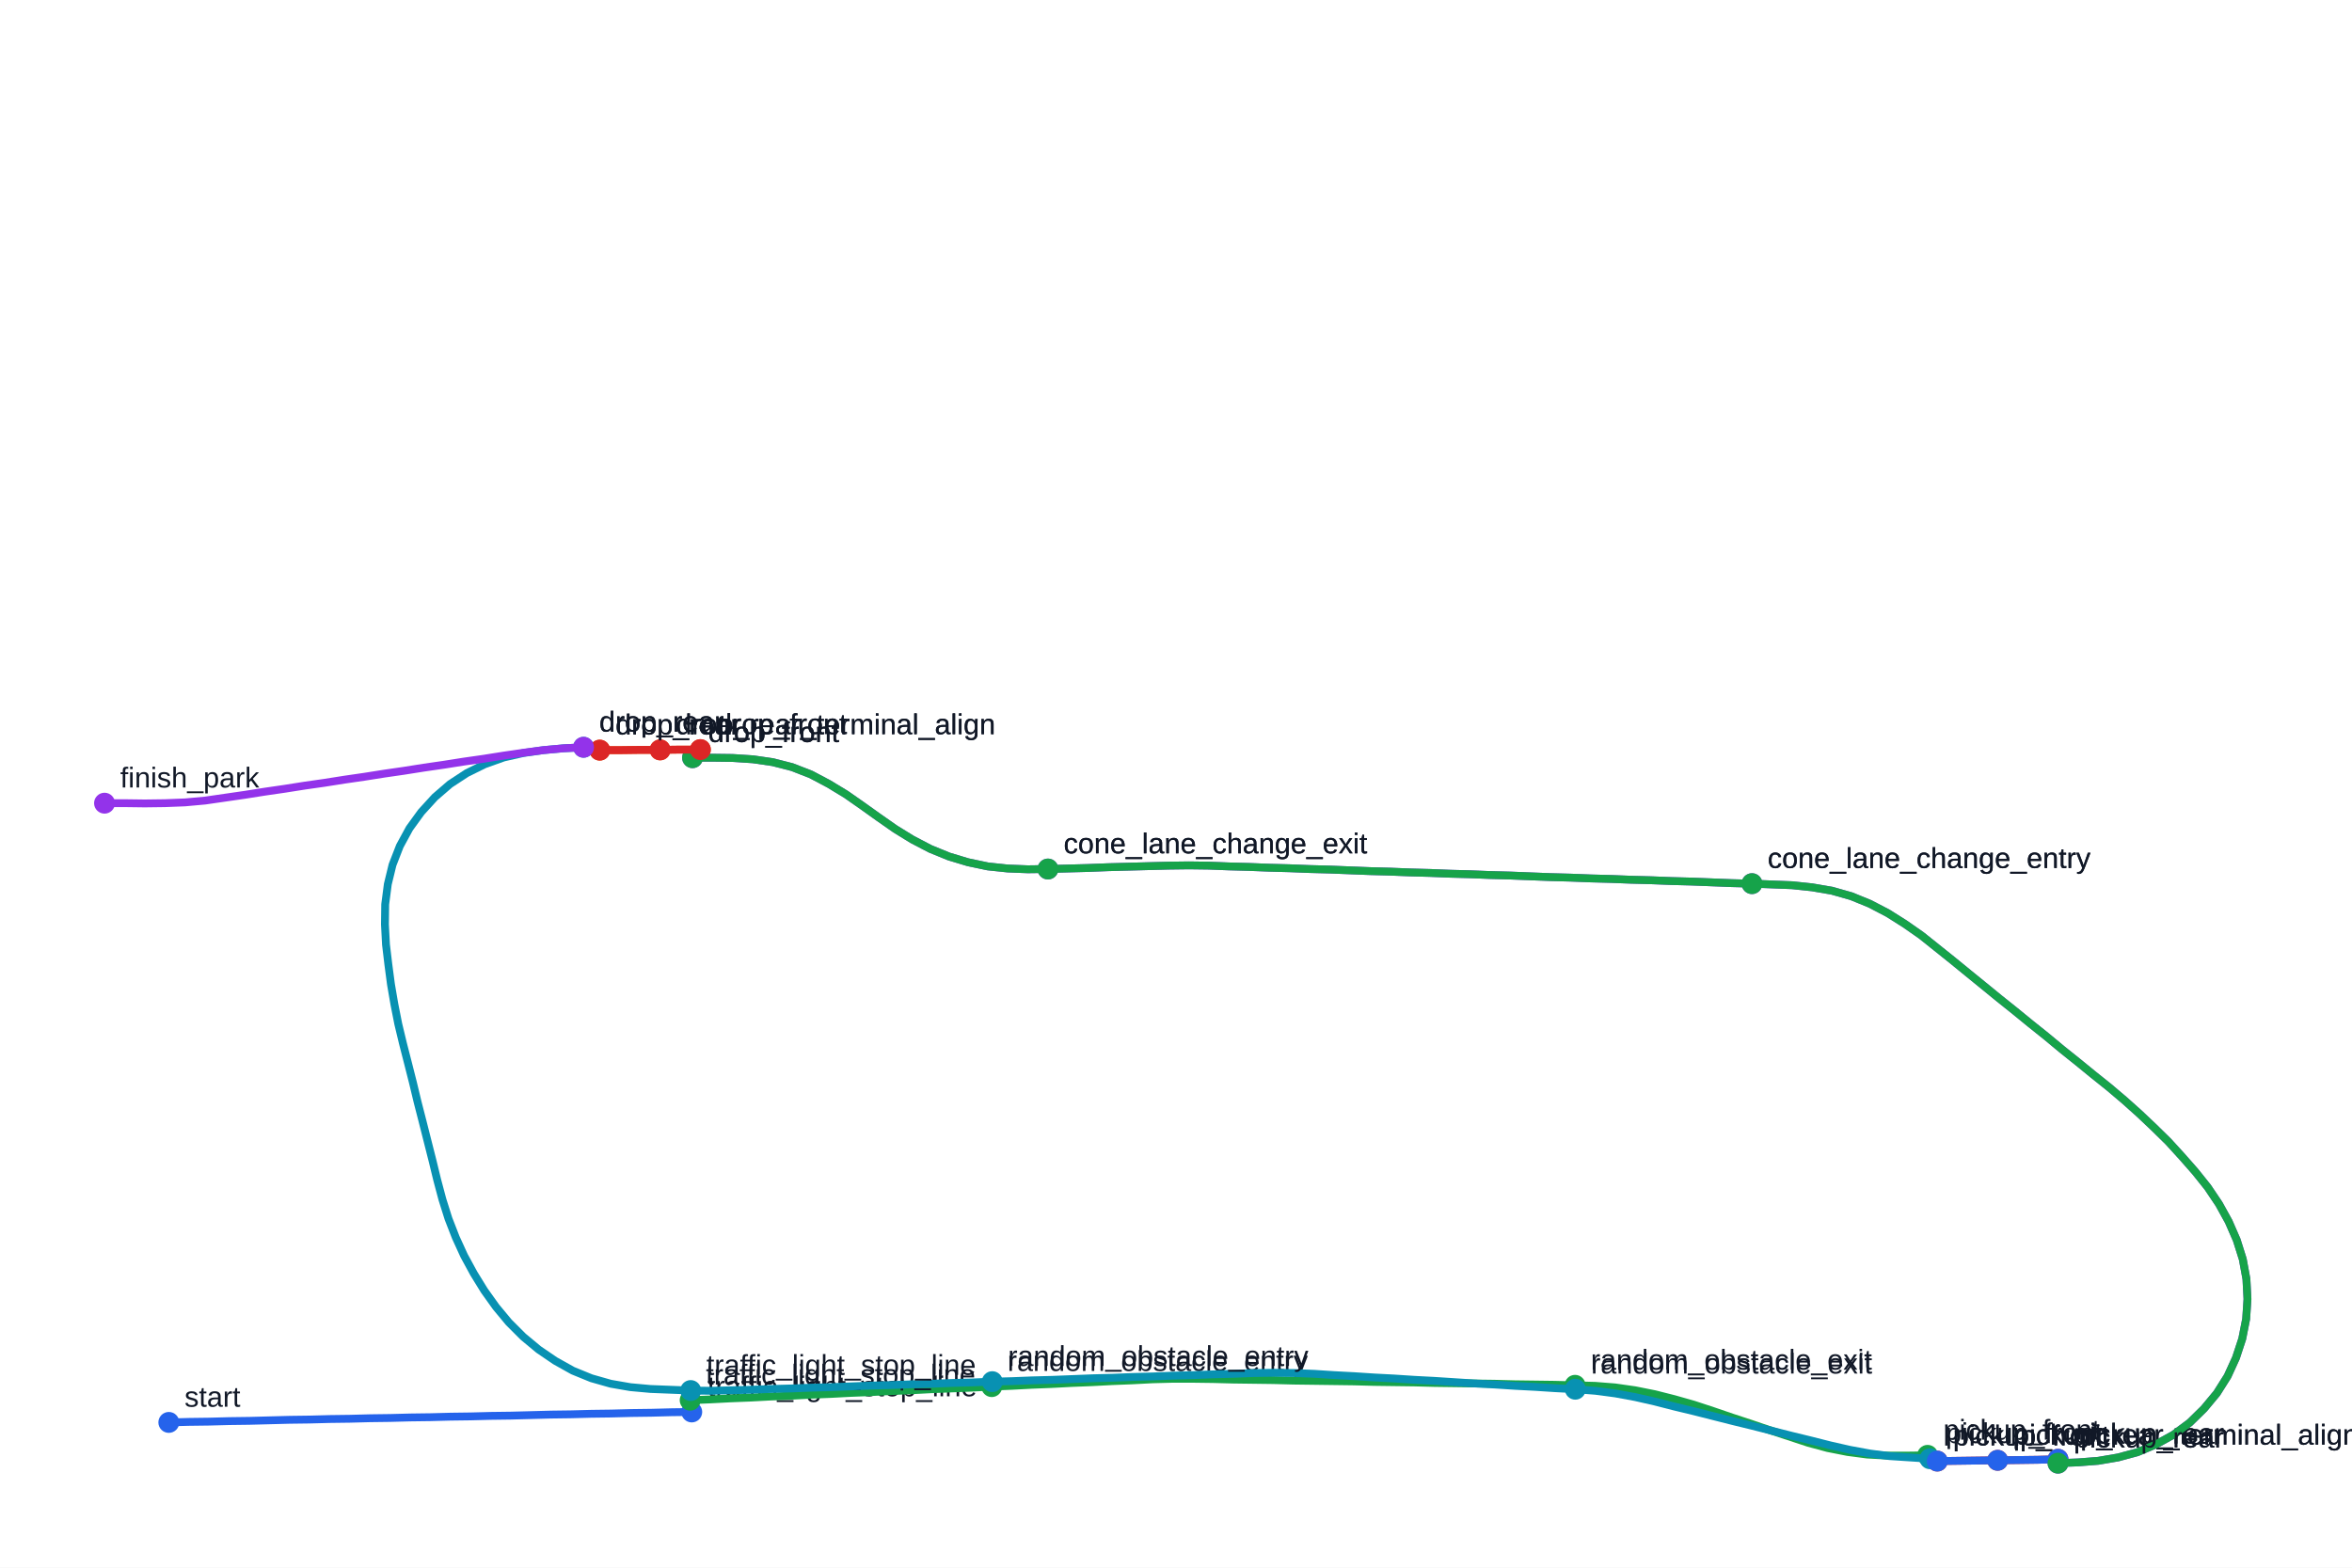
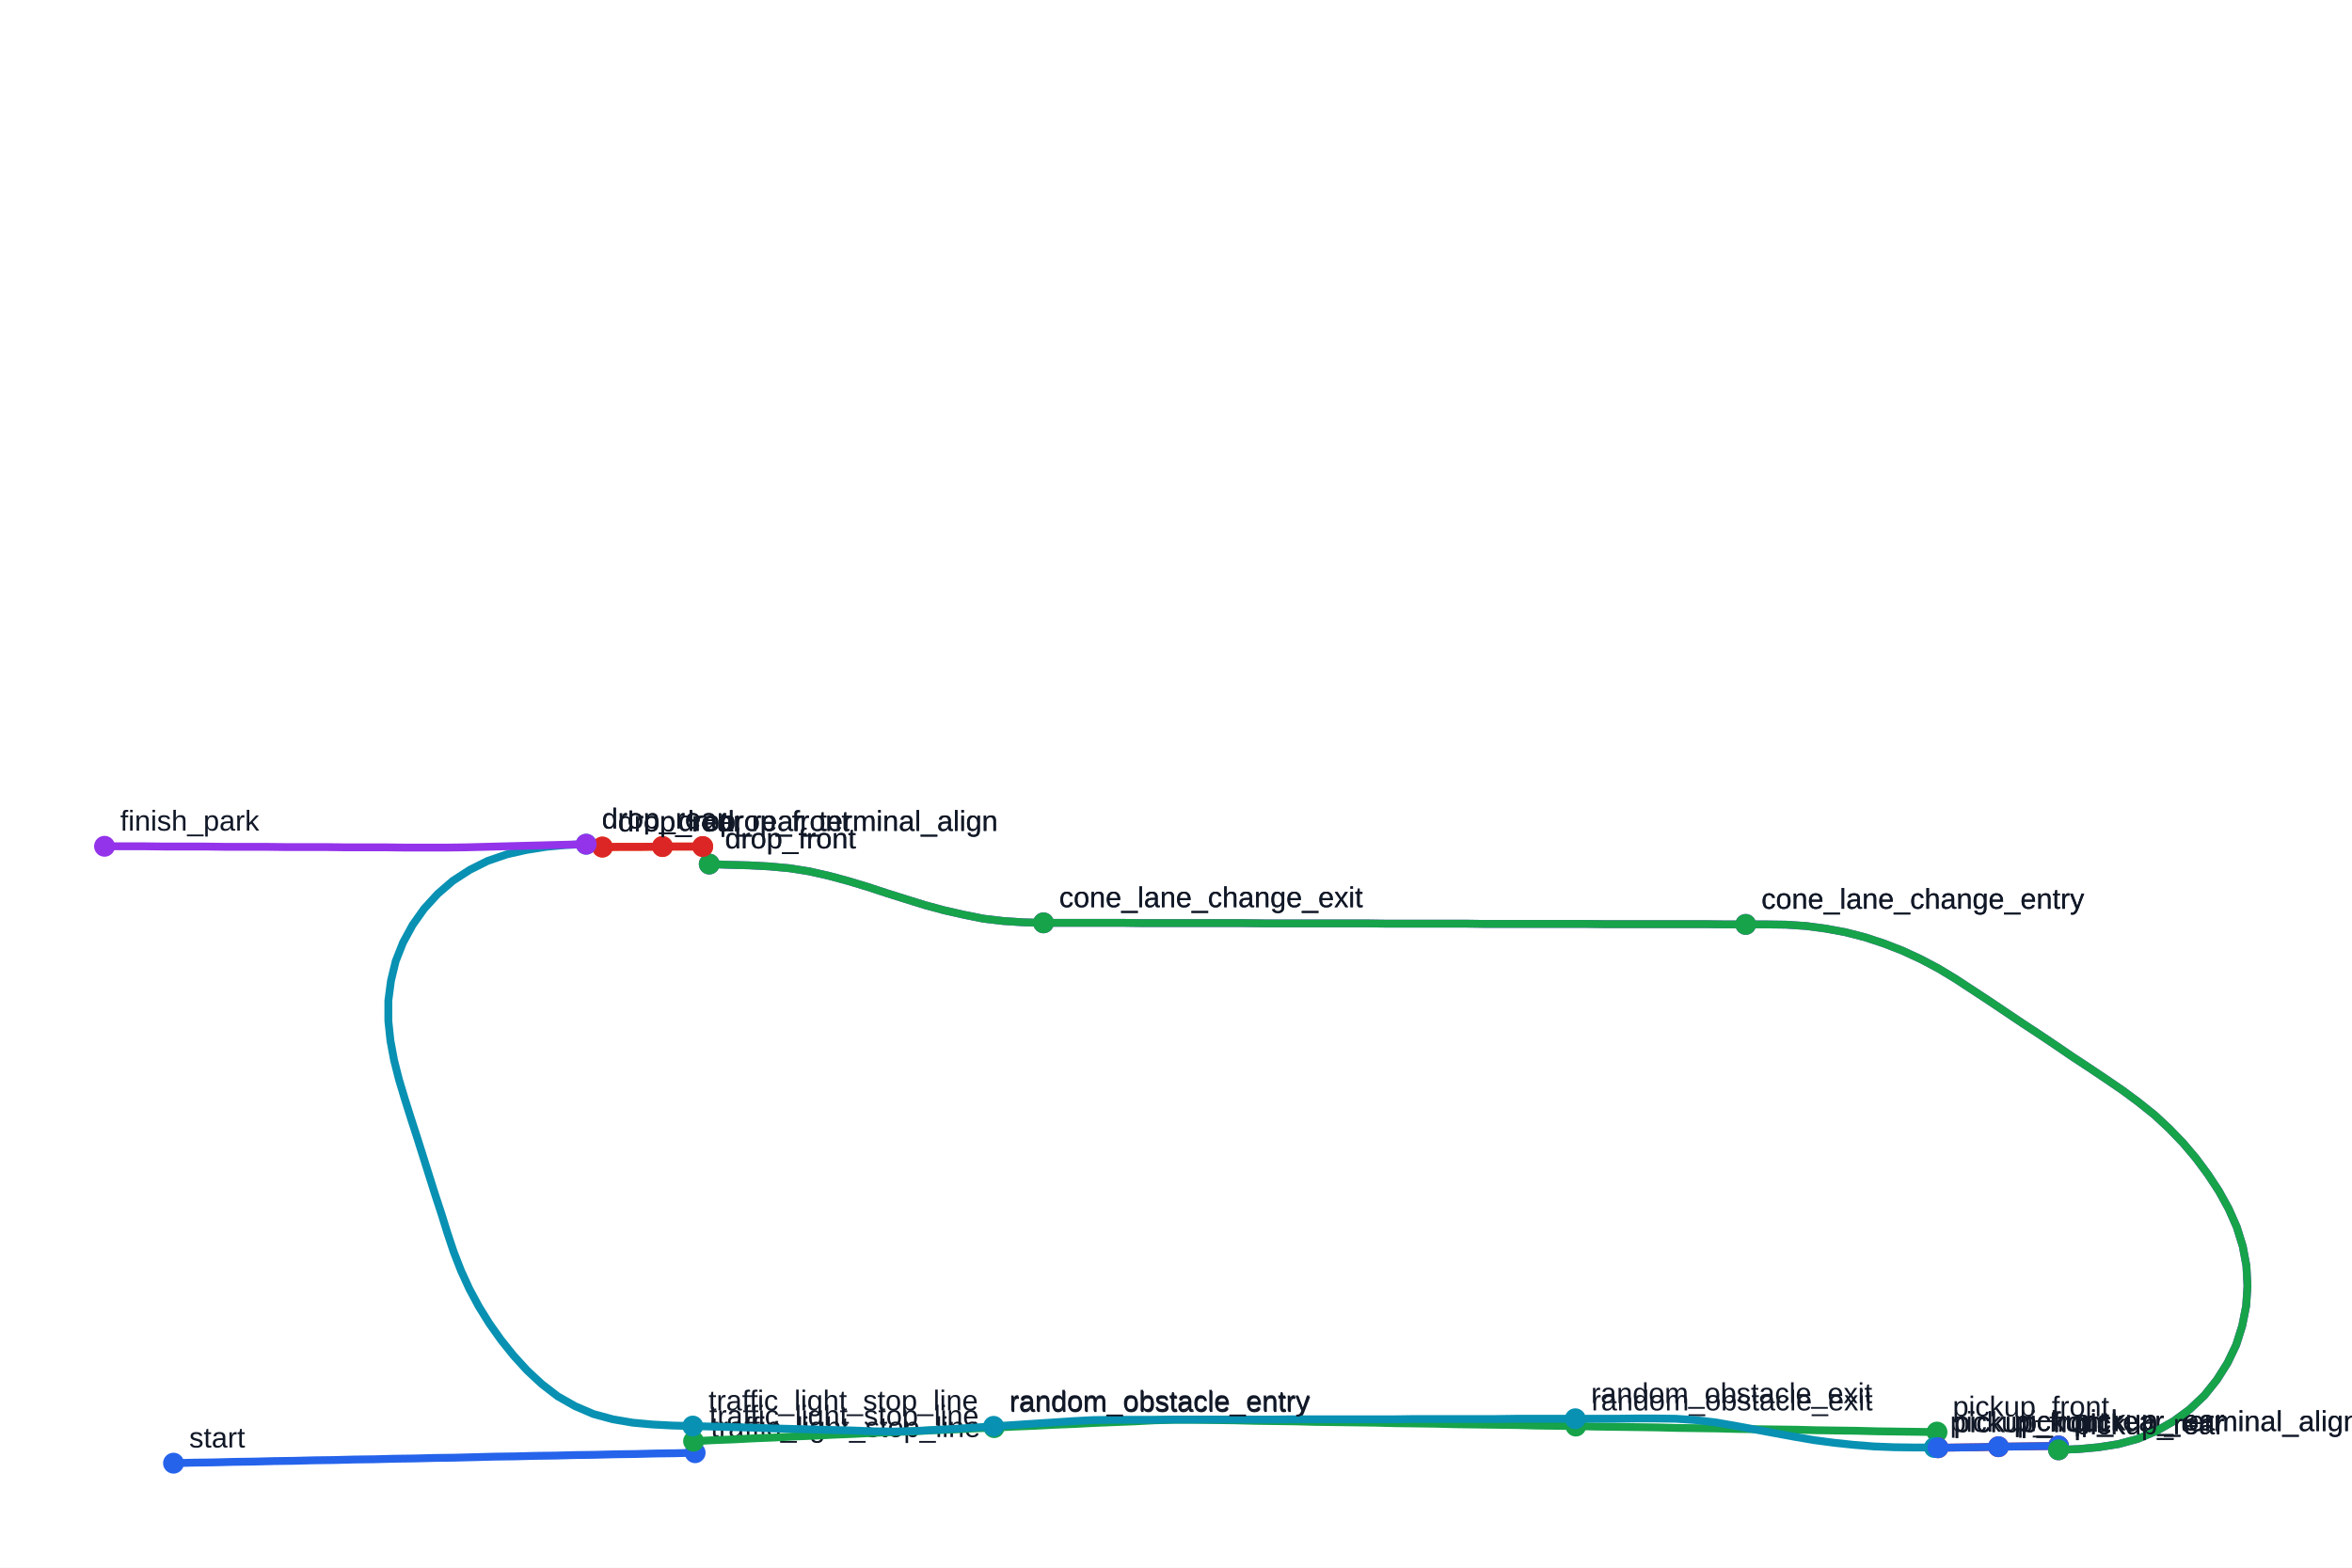
<svg xmlns="http://www.w3.org/2000/svg" width="900" height="600" viewBox="0 0 900 600">
  <rect width="100%" height="100%" fill="#ffffff" />
-   <polyline points="64.6,544.4 72.3,544.2 80.0,544.1 87.7,543.9 95.4,543.8 103.1,543.6 110.8,543.4 118.5,543.3 126.2,543.1 133.9,543.0 141.6,542.8 149.3,542.7 157.0,542.5 164.7,542.4 172.4,542.2 180.1,542.1 187.8,541.9 195.5,541.8 203.2,541.6 210.8,541.4 218.5,541.3 226.2,541.1 233.9,541.0 241.6,540.8 249.3,540.7 257.0,540.5 264.7,540.4" fill="none" stroke="#2563eb" stroke-width="3" stroke-linecap="round" stroke-linejoin="round" />
-   <circle cx="64.6" cy="544.4" r="4" fill="#2563eb" />
-   <text x="70.6" y="538.4" font-family="Arial, sans-serif" font-size="11" fill="#111827">start</text>
-   <circle cx="264.7" cy="540.4" r="4" fill="#2563eb" />
-   <text x="270.7" y="534.4" font-family="Arial, sans-serif" font-size="11" fill="#111827">traffic_light_stop_line</text>
-   <polyline points="264.1,535.9 271.8,535.6 279.5,535.2 287.2,534.9 294.8,534.5 302.5,534.2 310.2,533.8 317.9,533.5 325.6,533.1 333.3,532.8 341.0,532.4 348.7,532.1 356.4,531.7 364.1,531.4 371.8,531.1 379.5,530.7 387.2,530.4 394.8,530.0 402.5,529.7 410.2,529.3 417.9,529.0 425.6,528.6 433.3,528.3 441.0,527.9 448.7,527.7 456.4,527.7 464.1,527.8 471.8,528.0 479.5,528.1 487.2,528.2 494.9,528.4 502.6,528.5 510.3,528.6 518.0,528.7 525.7,528.9 533.4,529.0 541.1,529.1 548.8,529.3 556.5,529.4 564.2,529.5 571.9,529.6 579.6,529.8 587.3,529.9 595.0,530.0 602.7,530.2 610.4,530.4 618.0,531.0 625.7,532.1 633.2,533.6 640.7,535.5 648.1,537.6 655.4,540.0 662.7,542.5 670.0,544.9 677.3,547.4 684.6,549.8 691.9,552.2 699.3,554.2 706.9,555.7 714.5,556.7 722.2,557.1 729.9,557.1 737.6,557.0" fill="none" stroke="#16a34a" stroke-width="3" stroke-linecap="round" stroke-linejoin="round" />
-   <circle cx="264.1" cy="535.9" r="4" fill="#16a34a" />
-   <text x="270.1" y="529.9" font-family="Arial, sans-serif" font-size="11" fill="#111827">traffic_light_stop_line</text>
-   <circle cx="379.5" cy="530.7" r="4" fill="#16a34a" />
-   <text x="385.5" y="524.7" font-family="Arial, sans-serif" font-size="11" fill="#111827">random_obstacle_entry</text>
-   <circle cx="602.7" cy="530.2" r="4" fill="#16a34a" />
-   <text x="608.7" y="524.2" font-family="Arial, sans-serif" font-size="11" fill="#111827">random_obstacle_exit</text>
-   <circle cx="737.6" cy="557.0" r="4" fill="#16a34a" />
-   <text x="743.6" y="551.0" font-family="Arial, sans-serif" font-size="11" fill="#111827">pickup_front</text>
-   <polyline points="741.3,559.2 749.0,559.1 756.7,559.0 764.4,558.9 772.1,558.8 779.8,558.7 787.5,558.5" fill="none" stroke="#dc2626" stroke-width="3" stroke-linecap="round" stroke-linejoin="round" />
-   <circle cx="741.3" cy="559.2" r="4" fill="#dc2626" />
-   <text x="747.3" y="553.2" font-family="Arial, sans-serif" font-size="11" fill="#111827">pickup_front</text>
-   <circle cx="764.4" cy="558.9" r="4" fill="#dc2626" />
-   <text x="770.4" y="552.9" font-family="Arial, sans-serif" font-size="11" fill="#111827">pickup_rear_terminal_align</text>
-   <circle cx="787.5" cy="558.5" r="4" fill="#dc2626" />
-   <text x="793.5" y="552.5" font-family="Arial, sans-serif" font-size="11" fill="#111827">pickup_rear</text>
-   <polyline points="787.5,560.0 795.2,559.7 802.9,559.1 810.5,557.8 817.9,555.8 825.0,552.8 831.7,549.1 837.9,544.5 843.4,539.1 848.3,533.2 852.4,526.7 855.6,519.7 858.0,512.4 859.5,504.8 860.0,497.2 859.6,489.5 858.2,481.9 855.9,474.6 852.8,467.5 849.1,460.8 844.8,454.4 840.0,448.4 834.9,442.6 829.7,436.9 824.2,431.5 818.6,426.2 812.9,421.1 807.0,416.1 801.0,411.3 795.0,406.4 789.0,401.6 783.1,396.7 777.1,391.9 771.1,387.0 765.1,382.2 759.1,377.3 753.2,372.5 747.2,367.6 741.2,362.8 735.2,358.0 728.9,353.6 722.4,349.5 715.5,345.9 708.4,343.0 701.0,340.9 693.4,339.6 685.8,338.8 678.1,338.5 670.4,338.2 662.7,338.0 655.0,337.7 647.3,337.4 639.6,337.2 631.9,336.9 624.2,336.7 616.5,336.4 608.8,336.2 601.1,335.9 593.4,335.7 585.7,335.4 578.0,335.1 570.3,334.9 562.6,334.6 554.9,334.4 547.2,334.1 539.6,333.9 531.9,333.6 524.2,333.4 516.5,333.1 508.8,332.8 501.1,332.6 493.4,332.3 485.7,332.1 478.0,331.8 470.3,331.6 462.6,331.3 454.9,331.2 447.2,331.3 439.5,331.5 431.8,331.7 424.1,331.9 416.4,332.2 408.7,332.4 401.0,332.6 393.3,332.7 385.6,332.4 378.0,331.6 370.4,330.0 363.1,327.8 356.0,324.9 349.1,321.3 342.6,317.3 336.3,312.9 330.0,308.4 323.7,304.0 317.1,300.0 310.3,296.4 303.1,293.6 295.7,291.7 288.1,290.6 280.4,290.1 272.7,290.0 265.0,290.0" fill="none" stroke="#9333ea" stroke-width="3" stroke-linecap="round" stroke-linejoin="round" />
-   <circle cx="787.5" cy="560.0" r="4" fill="#9333ea" />
-   <text x="793.5" y="554.0" font-family="Arial, sans-serif" font-size="11" fill="#111827">pickup_rear</text>
-   <circle cx="670.4" cy="338.2" r="4" fill="#9333ea" />
-   <text x="676.4" y="332.2" font-family="Arial, sans-serif" font-size="11" fill="#111827">cone_lane_change_entry</text>
-   <circle cx="401.0" cy="332.6" r="4" fill="#9333ea" />
-   <text x="407.0" y="326.6" font-family="Arial, sans-serif" font-size="11" fill="#111827">cone_lane_change_exit</text>
-   <circle cx="265.0" cy="290.0" r="4" fill="#9333ea" />
-   <text x="271.0" y="284.0" font-family="Arial, sans-serif" font-size="11" fill="#111827">drop_front</text>
-   <polyline points="268.0,286.9 260.3,286.9 252.6,287.0 244.9,287.0 237.2,287.1 229.5,287.1" fill="none" stroke="#ea580c" stroke-width="3" stroke-linecap="round" stroke-linejoin="round" />
-   <circle cx="268.0" cy="286.9" r="4" fill="#ea580c" />
-   <text x="274.0" y="280.9" font-family="Arial, sans-serif" font-size="11" fill="#111827">drop_front</text>
-   <circle cx="252.6" cy="287.0" r="4" fill="#ea580c" />
-   <text x="258.6" y="281.0" font-family="Arial, sans-serif" font-size="11" fill="#111827">drop_rear_terminal_align</text>
-   <circle cx="229.5" cy="287.1" r="4" fill="#ea580c" />
-   <text x="235.5" y="281.1" font-family="Arial, sans-serif" font-size="11" fill="#111827">drop_rear</text>
-   <polyline points="223.3,286.0 215.6,286.4 207.9,287.1 200.3,288.2 192.8,289.9 185.5,292.5 178.6,295.9 172.2,300.1 166.4,305.1 161.2,310.8 156.7,317.0 153.0,323.8 150.2,331.0 148.4,338.4 147.4,346.1 147.3,353.8 147.7,361.5 148.6,369.1 149.6,376.7 150.9,384.3 152.4,391.9 154.2,399.4 156.1,406.8 158.0,414.3 159.8,421.8 161.7,429.2 163.6,436.7 165.5,444.2 167.3,451.6 169.3,459.1 171.6,466.4 174.4,473.6 177.6,480.6 181.3,487.4 185.3,493.9 189.8,500.2 194.7,506.1 200.2,511.6 206.1,516.5 212.4,520.8 219.2,524.6 226.3,527.5 233.7,529.6 241.2,530.9 248.9,531.6 256.6,531.9 264.3,532.2 272.0,532.3 279.7,532.1 287.4,531.9 295.1,531.6 302.8,531.4 310.5,531.1 318.2,530.9 325.9,530.6 333.6,530.3 341.3,530.1 349.0,529.8 356.7,529.6 364.3,529.3 372.0,529.1 379.7,528.8 387.4,528.6 395.1,528.3 402.8,528.1 410.5,527.8 418.2,527.5 425.9,527.3 433.6,527.0 441.3,526.8 449.0,526.5 456.7,526.3 464.4,526.0 472.1,525.8 479.8,525.5 487.5,525.4 495.2,525.5 502.9,525.8 510.6,526.3 518.2,526.7 525.9,527.2 533.6,527.6 541.3,528.1 549.0,528.5 556.7,529.0 564.4,529.5 572.0,529.9 579.7,530.4 587.4,530.8 595.1,531.3 602.8,531.7 610.5,532.3 618.1,533.3 625.7,534.7 633.2,536.4 640.6,538.3 648.1,540.1 655.6,542.0 663.1,543.9 670.5,545.7 678.0,547.6 685.5,549.5 692.9,551.3 700.4,553.2 707.9,554.9 715.5,556.3 723.1,557.3 730.8,557.8 738.5,558.3" fill="none" stroke="#0891b2" stroke-width="3" stroke-linecap="round" stroke-linejoin="round" />
-   <circle cx="223.3" cy="286.0" r="4" fill="#0891b2" />
-   <text x="229.3" y="280.0" font-family="Arial, sans-serif" font-size="11" fill="#111827">drop_rear</text>
-   <circle cx="264.3" cy="532.2" r="4" fill="#0891b2" />
-   <text x="270.3" y="526.2" font-family="Arial, sans-serif" font-size="11" fill="#111827">traffic_light_stop_line</text>
-   <circle cx="379.7" cy="528.8" r="4" fill="#0891b2" />
-   <text x="385.7" y="522.8" font-family="Arial, sans-serif" font-size="11" fill="#111827">random_obstacle_entry</text>
-   <circle cx="602.8" cy="531.7" r="4" fill="#0891b2" />
-   <text x="608.8" y="525.7" font-family="Arial, sans-serif" font-size="11" fill="#111827">random_obstacle_exit</text>
-   <circle cx="738.5" cy="558.3" r="4" fill="#0891b2" />
-   <text x="744.5" y="552.3" font-family="Arial, sans-serif" font-size="11" fill="#111827">pickup_front</text>
-   <polyline points="741.3,559.2 749.0,559.1 756.7,559.0 764.4,558.9 772.1,558.8 779.8,558.7 787.5,558.5" fill="none" stroke="#2563eb" stroke-width="3" stroke-linecap="round" stroke-linejoin="round" />
-   <circle cx="741.3" cy="559.2" r="4" fill="#2563eb" />
-   <text x="747.3" y="553.2" font-family="Arial, sans-serif" font-size="11" fill="#111827">pickup_front</text>
-   <circle cx="764.4" cy="558.9" r="4" fill="#2563eb" />
-   <text x="770.4" y="552.9" font-family="Arial, sans-serif" font-size="11" fill="#111827">pickup_rear_terminal_align</text>
-   <circle cx="787.5" cy="558.5" r="4" fill="#2563eb" />
-   <text x="793.5" y="552.5" font-family="Arial, sans-serif" font-size="11" fill="#111827">pickup_rear</text>
-   <polyline points="787.5,560.0 795.2,559.7 802.9,559.1 810.5,557.8 817.9,555.8 825.0,552.8 831.7,549.1 837.9,544.5 843.4,539.1 848.3,533.2 852.4,526.7 855.6,519.7 858.0,512.4 859.5,504.8 860.0,497.2 859.6,489.5 858.2,481.9 855.9,474.6 852.8,467.5 849.1,460.8 844.8,454.4 840.0,448.4 834.9,442.6 829.7,436.9 824.2,431.5 818.6,426.2 812.9,421.1 807.0,416.1 801.0,411.3 795.0,406.4 789.0,401.6 783.1,396.7 777.1,391.9 771.1,387.0 765.1,382.2 759.1,377.3 753.2,372.5 747.2,367.6 741.2,362.8 735.2,358.0 728.9,353.6 722.4,349.5 715.5,345.9 708.4,343.0 701.0,340.9 693.4,339.6 685.8,338.8 678.1,338.5 670.4,338.2 662.7,338.0 655.0,337.7 647.3,337.4 639.6,337.2 631.9,336.9 624.2,336.7 616.5,336.4 608.8,336.2 601.1,335.9 593.4,335.7 585.7,335.4 578.0,335.1 570.3,334.9 562.6,334.6 554.9,334.4 547.2,334.1 539.6,333.9 531.9,333.6 524.2,333.4 516.5,333.1 508.8,332.8 501.1,332.6 493.4,332.3 485.7,332.1 478.0,331.8 470.3,331.6 462.6,331.3 454.9,331.2 447.2,331.3 439.5,331.5 431.8,331.7 424.1,331.9 416.4,332.2 408.7,332.4 401.0,332.6 393.3,332.7 385.6,332.4 378.0,331.6 370.4,330.0 363.1,327.8 356.0,324.9 349.1,321.3 342.6,317.3 336.3,312.9 330.0,308.4 323.7,304.0 317.1,300.0 310.3,296.4 303.1,293.6 295.7,291.7 288.1,290.6 280.4,290.1 272.7,290.0 265.0,290.0" fill="none" stroke="#16a34a" stroke-width="3" stroke-linecap="round" stroke-linejoin="round" />
-   <circle cx="787.5" cy="560.0" r="4" fill="#16a34a" />
-   <text x="793.5" y="554.0" font-family="Arial, sans-serif" font-size="11" fill="#111827">pickup_rear</text>
-   <circle cx="670.4" cy="338.2" r="4" fill="#16a34a" />
-   <text x="676.4" y="332.2" font-family="Arial, sans-serif" font-size="11" fill="#111827">cone_lane_change_entry</text>
-   <circle cx="401.0" cy="332.6" r="4" fill="#16a34a" />
-   <text x="407.0" y="326.6" font-family="Arial, sans-serif" font-size="11" fill="#111827">cone_lane_change_exit</text>
-   <circle cx="265.0" cy="290.0" r="4" fill="#16a34a" />
-   <text x="271.0" y="284.0" font-family="Arial, sans-serif" font-size="11" fill="#111827">drop_front</text>
-   <polyline points="268.0,286.9 260.3,286.9 252.6,287.0 244.9,287.0 237.2,287.1 229.5,287.1" fill="none" stroke="#dc2626" stroke-width="3" stroke-linecap="round" stroke-linejoin="round" />
-   <circle cx="268.0" cy="286.9" r="4" fill="#dc2626" />
-   <text x="274.0" y="280.9" font-family="Arial, sans-serif" font-size="11" fill="#111827">drop_front</text>
-   <circle cx="252.6" cy="287.0" r="4" fill="#dc2626" />
-   <text x="258.6" y="281.0" font-family="Arial, sans-serif" font-size="11" fill="#111827">drop_rear_terminal_align</text>
-   <circle cx="229.5" cy="287.1" r="4" fill="#dc2626" />
-   <text x="235.5" y="281.1" font-family="Arial, sans-serif" font-size="11" fill="#111827">drop_rear</text>
-   <polyline points="223.3,286.0 215.6,286.4 207.9,287.1 200.3,288.1 192.7,289.2 185.1,290.4 177.4,291.5 169.8,292.7 162.2,293.8 154.6,295.0 147.0,296.1 139.4,297.3 131.8,298.4 124.2,299.6 116.5,300.7 108.9,301.9 101.3,303.0 93.7,304.2 86.1,305.3 78.5,306.4 70.8,307.1 63.1,307.4 55.4,307.5 47.7,307.4 40.0,307.4" fill="none" stroke="#9333ea" stroke-width="3" stroke-linecap="round" stroke-linejoin="round" />
-   <circle cx="223.3" cy="286.0" r="4" fill="#9333ea" />
-   <text x="229.3" y="280.0" font-family="Arial, sans-serif" font-size="11" fill="#111827">drop_rear</text>
-   <circle cx="40.0" cy="307.4" r="4" fill="#9333ea" />
-   <text x="46.0" y="301.4" font-family="Arial, sans-serif" font-size="11" fill="#111827">finish_park</text>
+   <polyline points="66.4,560.0 74.1,559.8 81.8,559.7 89.4,559.5 97.1,559.4 104.8,559.2 112.5,559.1 120.1,558.9 127.8,558.8 135.5,558.6 143.2,558.5 150.9,558.3 158.5,558.2 166.2,558.0 173.9,557.9 181.6,557.7 189.2,557.5 196.9,557.4 204.6,557.2 212.3,557.1 219.9,556.9 227.6,556.8 235.3,556.6 243.0,556.5 250.7,556.3 258.3,556.2 266.0,556.0" fill="none" stroke="#2563eb" stroke-width="3" stroke-linecap="round" stroke-linejoin="round" />
+   <circle cx="66.4" cy="560.0" r="4" fill="#2563eb" />
+   <text x="72.4" y="554.0" font-family="Arial, sans-serif" font-size="11" fill="#111827">start</text>
+   <circle cx="266.0" cy="556.0" r="4" fill="#2563eb" />
+   <text x="272.0" y="550.0" font-family="Arial, sans-serif" font-size="11" fill="#111827">traffic_light_stop_line</text>
+   <polyline points="265.4,551.6 273.0,551.2 280.7,550.9 288.4,550.5 296.0,550.2 303.7,549.8 311.4,549.5 319.1,549.1 326.7,548.8 334.4,548.4 342.1,548.1 349.7,547.8 357.4,547.4 365.1,547.1 372.8,546.7 380.4,546.4 388.1,546.0 395.8,545.7 403.4,545.3 411.1,545.0 418.8,544.6 426.4,544.3 434.1,544.0 441.8,543.6 449.5,543.4 457.1,543.4 464.8,543.5 472.5,543.6 480.2,543.8 487.9,543.9 495.5,544.0 503.2,544.2 510.9,544.3 518.6,544.4 526.2,544.5 533.9,544.7 541.6,544.8 549.3,544.9 556.9,545.1 564.6,545.2 572.3,545.3 580.0,545.4 587.7,545.6 595.3,545.7 603.0,545.8 610.7,546.0 618.4,546.1 626.0,546.2 633.7,546.3 641.4,546.5 649.1,546.6 656.8,546.7 664.4,546.9 672.1,547.0 679.8,547.1 687.5,547.2 695.1,547.4 702.8,547.5 710.5,547.6 718.2,547.8 725.9,547.9 733.5,548.0 741.2,548.1" fill="none" stroke="#16a34a" stroke-width="3" stroke-linecap="round" stroke-linejoin="round" />
+   <circle cx="265.4" cy="551.6" r="4" fill="#16a34a" />
+   <text x="271.4" y="545.6" font-family="Arial, sans-serif" font-size="11" fill="#111827">traffic_light_stop_line</text>
+   <circle cx="380.4" cy="546.4" r="4" fill="#16a34a" />
+   <text x="386.4" y="540.4" font-family="Arial, sans-serif" font-size="11" fill="#111827">random_obstacle_entry</text>
+   <circle cx="603.0" cy="545.8" r="4" fill="#16a34a" />
+   <text x="609.0" y="539.8" font-family="Arial, sans-serif" font-size="11" fill="#111827">random_obstacle_exit</text>
+   <circle cx="741.2" cy="548.1" r="4" fill="#16a34a" />
+   <text x="747.2" y="542.1" font-family="Arial, sans-serif" font-size="11" fill="#111827">pickup_front</text>
+   <polyline points="741.6,554.1 749.3,554.0 757.0,553.9 764.7,553.7 772.3,553.6 780.0,553.5 787.7,553.4" fill="none" stroke="#dc2626" stroke-width="3" stroke-linecap="round" stroke-linejoin="round" />
+   <circle cx="741.6" cy="554.1" r="4" fill="#dc2626" />
+   <text x="747.6" y="548.1" font-family="Arial, sans-serif" font-size="11" fill="#111827">pickup_front</text>
+   <circle cx="764.7" cy="553.7" r="4" fill="#dc2626" />
+   <text x="770.7" y="547.7" font-family="Arial, sans-serif" font-size="11" fill="#111827">pickup_rear_terminal_align</text>
+   <circle cx="787.7" cy="553.4" r="4" fill="#dc2626" />
+   <text x="793.7" y="547.4" font-family="Arial, sans-serif" font-size="11" fill="#111827">pickup_rear</text>
+   <polyline points="787.7,554.9 795.4,554.6 803.0,553.9 810.6,552.7 818.0,550.7 825.1,547.7 831.8,543.9 837.9,539.4 843.5,534.1 848.3,528.1 852.4,521.6 855.7,514.7 858.0,507.4 859.5,499.8 860.0,492.2 859.6,484.5 858.2,477.0 855.9,469.6 852.8,462.6 849.1,455.9 844.9,449.5 840.3,443.3 835.4,437.5 830.0,431.9 824.4,426.7 818.4,421.9 812.2,417.3 805.9,413.0 799.5,408.7 793.1,404.5 786.8,400.2 780.4,395.9 774.0,391.7 767.6,387.4 761.2,383.1 754.8,378.9 748.4,374.7 741.8,370.7 735.0,367.1 728.1,363.9 720.9,361.1 713.6,358.7 706.2,356.8 698.6,355.4 691.0,354.4 683.4,353.9 675.7,353.8 668.0,353.8 660.3,353.8 652.6,353.7 645.0,353.7 637.3,353.7 629.6,353.7 621.9,353.7 614.3,353.7 606.6,353.6 598.9,353.6 591.2,353.6 583.5,353.6 575.9,353.6 568.2,353.6 560.5,353.5 552.8,353.5 545.1,353.5 537.5,353.5 529.8,353.5 522.1,353.4 514.4,353.4 506.8,353.4 499.1,353.4 491.4,353.4 483.7,353.4 476.0,353.3 468.4,353.3 460.7,353.3 453.0,353.3 445.3,353.3 437.6,353.3 430.0,353.2 422.3,353.2 414.6,353.2 406.9,353.2 399.3,353.2 391.6,353.0 383.9,352.5 376.3,351.6 368.8,350.1 361.3,348.4 353.9,346.4 346.5,344.1 339.2,341.8 331.9,339.4 324.6,337.2 317.2,335.2 309.7,333.5 302.1,332.3 294.4,331.6 286.8,331.2 279.1,331.0 271.4,330.7" fill="none" stroke="#9333ea" stroke-width="3" stroke-linecap="round" stroke-linejoin="round" />
+   <circle cx="787.7" cy="554.9" r="4" fill="#9333ea" />
+   <text x="793.7" y="548.9" font-family="Arial, sans-serif" font-size="11" fill="#111827">pickup_rear</text>
+   <circle cx="668.0" cy="353.8" r="4" fill="#9333ea" />
+   <text x="674.0" y="347.8" font-family="Arial, sans-serif" font-size="11" fill="#111827">cone_lane_change_entry</text>
+   <circle cx="399.3" cy="353.2" r="4" fill="#9333ea" />
+   <text x="405.3" y="347.2" font-family="Arial, sans-serif" font-size="11" fill="#111827">cone_lane_change_exit</text>
+   <circle cx="271.4" cy="330.7" r="4" fill="#9333ea" />
+   <text x="277.4" y="324.7" font-family="Arial, sans-serif" font-size="11" fill="#111827">drop_front</text>
+   <polyline points="268.9,324.0 261.2,324.0 253.5,324.0 245.8,324.1 238.2,324.1 230.5,324.2" fill="none" stroke="#ea580c" stroke-width="3" stroke-linecap="round" stroke-linejoin="round" />
+   <circle cx="268.9" cy="324.0" r="4" fill="#ea580c" />
+   <text x="274.9" y="318.0" font-family="Arial, sans-serif" font-size="11" fill="#111827">drop_front</text>
+   <circle cx="253.5" cy="324.0" r="4" fill="#ea580c" />
+   <text x="259.5" y="318.0" font-family="Arial, sans-serif" font-size="11" fill="#111827">drop_rear_terminal_align</text>
+   <circle cx="230.5" cy="324.2" r="4" fill="#ea580c" />
+   <text x="236.5" y="318.2" font-family="Arial, sans-serif" font-size="11" fill="#111827">drop_rear</text>
+   <polyline points="224.3,323.1 216.6,323.4 209.0,324.1 201.4,325.3 193.9,327.0 186.6,329.5 179.8,332.9 173.3,337.1 167.5,342.1 162.3,347.8 157.9,354.0 154.2,360.8 151.4,367.9 149.6,375.4 148.6,383.0 148.6,390.7 149.4,398.3 150.8,405.8 152.7,413.3 154.9,420.6 157.2,427.9 159.6,435.3 161.9,442.6 164.2,449.9 166.5,457.2 168.9,464.5 171.2,471.9 173.6,479.1 176.4,486.3 179.6,493.3 183.2,500.0 187.3,506.6 191.7,512.8 196.5,518.8 201.7,524.5 207.3,529.7 213.4,534.4 220.1,538.2 227.1,541.2 234.5,543.2 242.1,544.5 249.7,545.2 257.4,545.6 265.1,545.8 272.8,546.0 280.4,546.2 288.1,546.4 295.8,546.7 303.5,546.9 311.1,547.1 318.8,547.3 326.5,547.5 334.2,547.8 341.9,547.9 349.5,547.7 357.2,547.3 364.9,546.9 372.5,546.4 380.2,545.9 387.8,545.4 395.5,544.9 403.2,544.4 410.8,543.9 418.5,543.5 426.2,543.4 433.9,543.4 441.5,543.4 449.2,543.3 456.9,543.3 464.6,543.3 472.3,543.3 479.9,543.3 487.6,543.3 495.3,543.2 503.0,543.2 510.6,543.2 518.3,543.2 526.0,543.2 533.7,543.2 541.4,543.1 549.0,543.1 556.7,543.1 564.4,543.1 572.1,543.1 579.8,543.0 587.4,543.0 595.1,543.0 602.8,543.0 610.5,543.0 618.2,543.0 625.8,542.9 633.5,542.9 641.2,543.0 648.8,543.5 656.5,544.4 664.0,545.7 671.6,547.1 679.1,548.5 686.7,549.9 694.3,551.2 701.9,552.2 709.5,553.0 717.2,553.6 724.8,553.9 732.5,554.0 740.2,554.0" fill="none" stroke="#0891b2" stroke-width="3" stroke-linecap="round" stroke-linejoin="round" />
+   <circle cx="224.3" cy="323.1" r="4" fill="#0891b2" />
+   <text x="230.3" y="317.1" font-family="Arial, sans-serif" font-size="11" fill="#111827">drop_rear</text>
+   <circle cx="265.1" cy="545.8" r="4" fill="#0891b2" />
+   <text x="271.1" y="539.8" font-family="Arial, sans-serif" font-size="11" fill="#111827">traffic_light_stop_line</text>
+   <circle cx="380.2" cy="545.9" r="4" fill="#0891b2" />
+   <text x="386.2" y="539.9" font-family="Arial, sans-serif" font-size="11" fill="#111827">random_obstacle_entry</text>
+   <circle cx="602.8" cy="543.0" r="4" fill="#0891b2" />
+   <text x="608.8" y="537.0" font-family="Arial, sans-serif" font-size="11" fill="#111827">random_obstacle_exit</text>
+   <circle cx="740.2" cy="554.0" r="4" fill="#0891b2" />
+   <text x="746.2" y="548.0" font-family="Arial, sans-serif" font-size="11" fill="#111827">pickup_front</text>
+   <polyline points="741.6,554.1 749.3,554.0 757.0,553.9 764.7,553.7 772.3,553.6 780.0,553.5 787.7,553.4" fill="none" stroke="#2563eb" stroke-width="3" stroke-linecap="round" stroke-linejoin="round" />
+   <circle cx="741.6" cy="554.1" r="4" fill="#2563eb" />
+   <text x="747.6" y="548.1" font-family="Arial, sans-serif" font-size="11" fill="#111827">pickup_front</text>
+   <circle cx="764.7" cy="553.7" r="4" fill="#2563eb" />
+   <text x="770.7" y="547.7" font-family="Arial, sans-serif" font-size="11" fill="#111827">pickup_rear_terminal_align</text>
+   <circle cx="787.7" cy="553.4" r="4" fill="#2563eb" />
+   <text x="793.7" y="547.4" font-family="Arial, sans-serif" font-size="11" fill="#111827">pickup_rear</text>
+   <polyline points="787.7,554.9 795.4,554.6 803.0,553.9 810.6,552.7 818.0,550.7 825.1,547.7 831.8,543.9 837.9,539.4 843.5,534.1 848.3,528.1 852.4,521.6 855.7,514.7 858.0,507.4 859.5,499.8 860.0,492.2 859.6,484.5 858.2,477.0 855.9,469.6 852.8,462.6 849.1,455.9 844.9,449.5 840.3,443.3 835.4,437.5 830.0,431.9 824.4,426.7 818.4,421.9 812.2,417.3 805.9,413.0 799.5,408.7 793.1,404.5 786.8,400.2 780.4,395.9 774.0,391.7 767.6,387.4 761.2,383.1 754.8,378.9 748.4,374.7 741.8,370.7 735.0,367.1 728.1,363.9 720.9,361.1 713.6,358.7 706.2,356.8 698.6,355.4 691.0,354.4 683.4,353.9 675.7,353.8 668.0,353.8 660.3,353.8 652.6,353.7 645.0,353.7 637.3,353.7 629.6,353.7 621.9,353.7 614.3,353.7 606.6,353.6 598.9,353.6 591.2,353.6 583.5,353.6 575.9,353.6 568.2,353.6 560.5,353.5 552.8,353.5 545.1,353.5 537.5,353.5 529.8,353.5 522.1,353.4 514.4,353.4 506.8,353.4 499.1,353.4 491.4,353.4 483.7,353.4 476.0,353.3 468.4,353.3 460.7,353.3 453.0,353.3 445.3,353.3 437.6,353.3 430.0,353.2 422.3,353.2 414.6,353.2 406.9,353.2 399.3,353.2 391.6,353.0 383.9,352.5 376.3,351.6 368.8,350.1 361.3,348.4 353.9,346.4 346.5,344.1 339.2,341.8 331.9,339.4 324.6,337.2 317.2,335.2 309.7,333.5 302.1,332.3 294.4,331.6 286.8,331.2 279.1,331.0 271.4,330.7" fill="none" stroke="#16a34a" stroke-width="3" stroke-linecap="round" stroke-linejoin="round" />
+   <circle cx="787.7" cy="554.9" r="4" fill="#16a34a" />
+   <text x="793.7" y="548.9" font-family="Arial, sans-serif" font-size="11" fill="#111827">pickup_rear</text>
+   <circle cx="668.0" cy="353.8" r="4" fill="#16a34a" />
+   <text x="674.0" y="347.8" font-family="Arial, sans-serif" font-size="11" fill="#111827">cone_lane_change_entry</text>
+   <circle cx="399.3" cy="353.2" r="4" fill="#16a34a" />
+   <text x="405.3" y="347.2" font-family="Arial, sans-serif" font-size="11" fill="#111827">cone_lane_change_exit</text>
+   <circle cx="271.4" cy="330.7" r="4" fill="#16a34a" />
+   <text x="277.4" y="324.7" font-family="Arial, sans-serif" font-size="11" fill="#111827">drop_front</text>
+   <polyline points="268.9,324.0 261.2,324.0 253.5,324.0 245.8,324.1 238.2,324.1 230.5,324.2" fill="none" stroke="#dc2626" stroke-width="3" stroke-linecap="round" stroke-linejoin="round" />
+   <circle cx="268.9" cy="324.0" r="4" fill="#dc2626" />
+   <text x="274.9" y="318.0" font-family="Arial, sans-serif" font-size="11" fill="#111827">drop_front</text>
+   <circle cx="253.5" cy="324.0" r="4" fill="#dc2626" />
+   <text x="259.5" y="318.0" font-family="Arial, sans-serif" font-size="11" fill="#111827">drop_rear_terminal_align</text>
+   <circle cx="230.5" cy="324.2" r="4" fill="#dc2626" />
+   <text x="236.5" y="318.2" font-family="Arial, sans-serif" font-size="11" fill="#111827">drop_rear</text>
+   <polyline points="224.3,323.1 216.6,323.3 208.9,323.5 201.2,323.7 193.6,323.9 185.9,324.1 178.2,324.3 170.5,324.4 162.9,324.4 155.2,324.4 147.5,324.3 139.8,324.3 132.1,324.3 124.5,324.2 116.8,324.2 109.1,324.2 101.4,324.1 93.8,324.1 86.1,324.1 78.4,324.0 70.7,324.0 63.0,324.0 55.4,323.9 47.7,323.9 40.0,323.9" fill="none" stroke="#9333ea" stroke-width="3" stroke-linecap="round" stroke-linejoin="round" />
+   <circle cx="224.3" cy="323.1" r="4" fill="#9333ea" />
+   <text x="230.3" y="317.1" font-family="Arial, sans-serif" font-size="11" fill="#111827">drop_rear</text>
+   <circle cx="40.0" cy="323.9" r="4" fill="#9333ea" />
+   <text x="46.0" y="317.9" font-family="Arial, sans-serif" font-size="11" fill="#111827">finish_park</text>
</svg>
